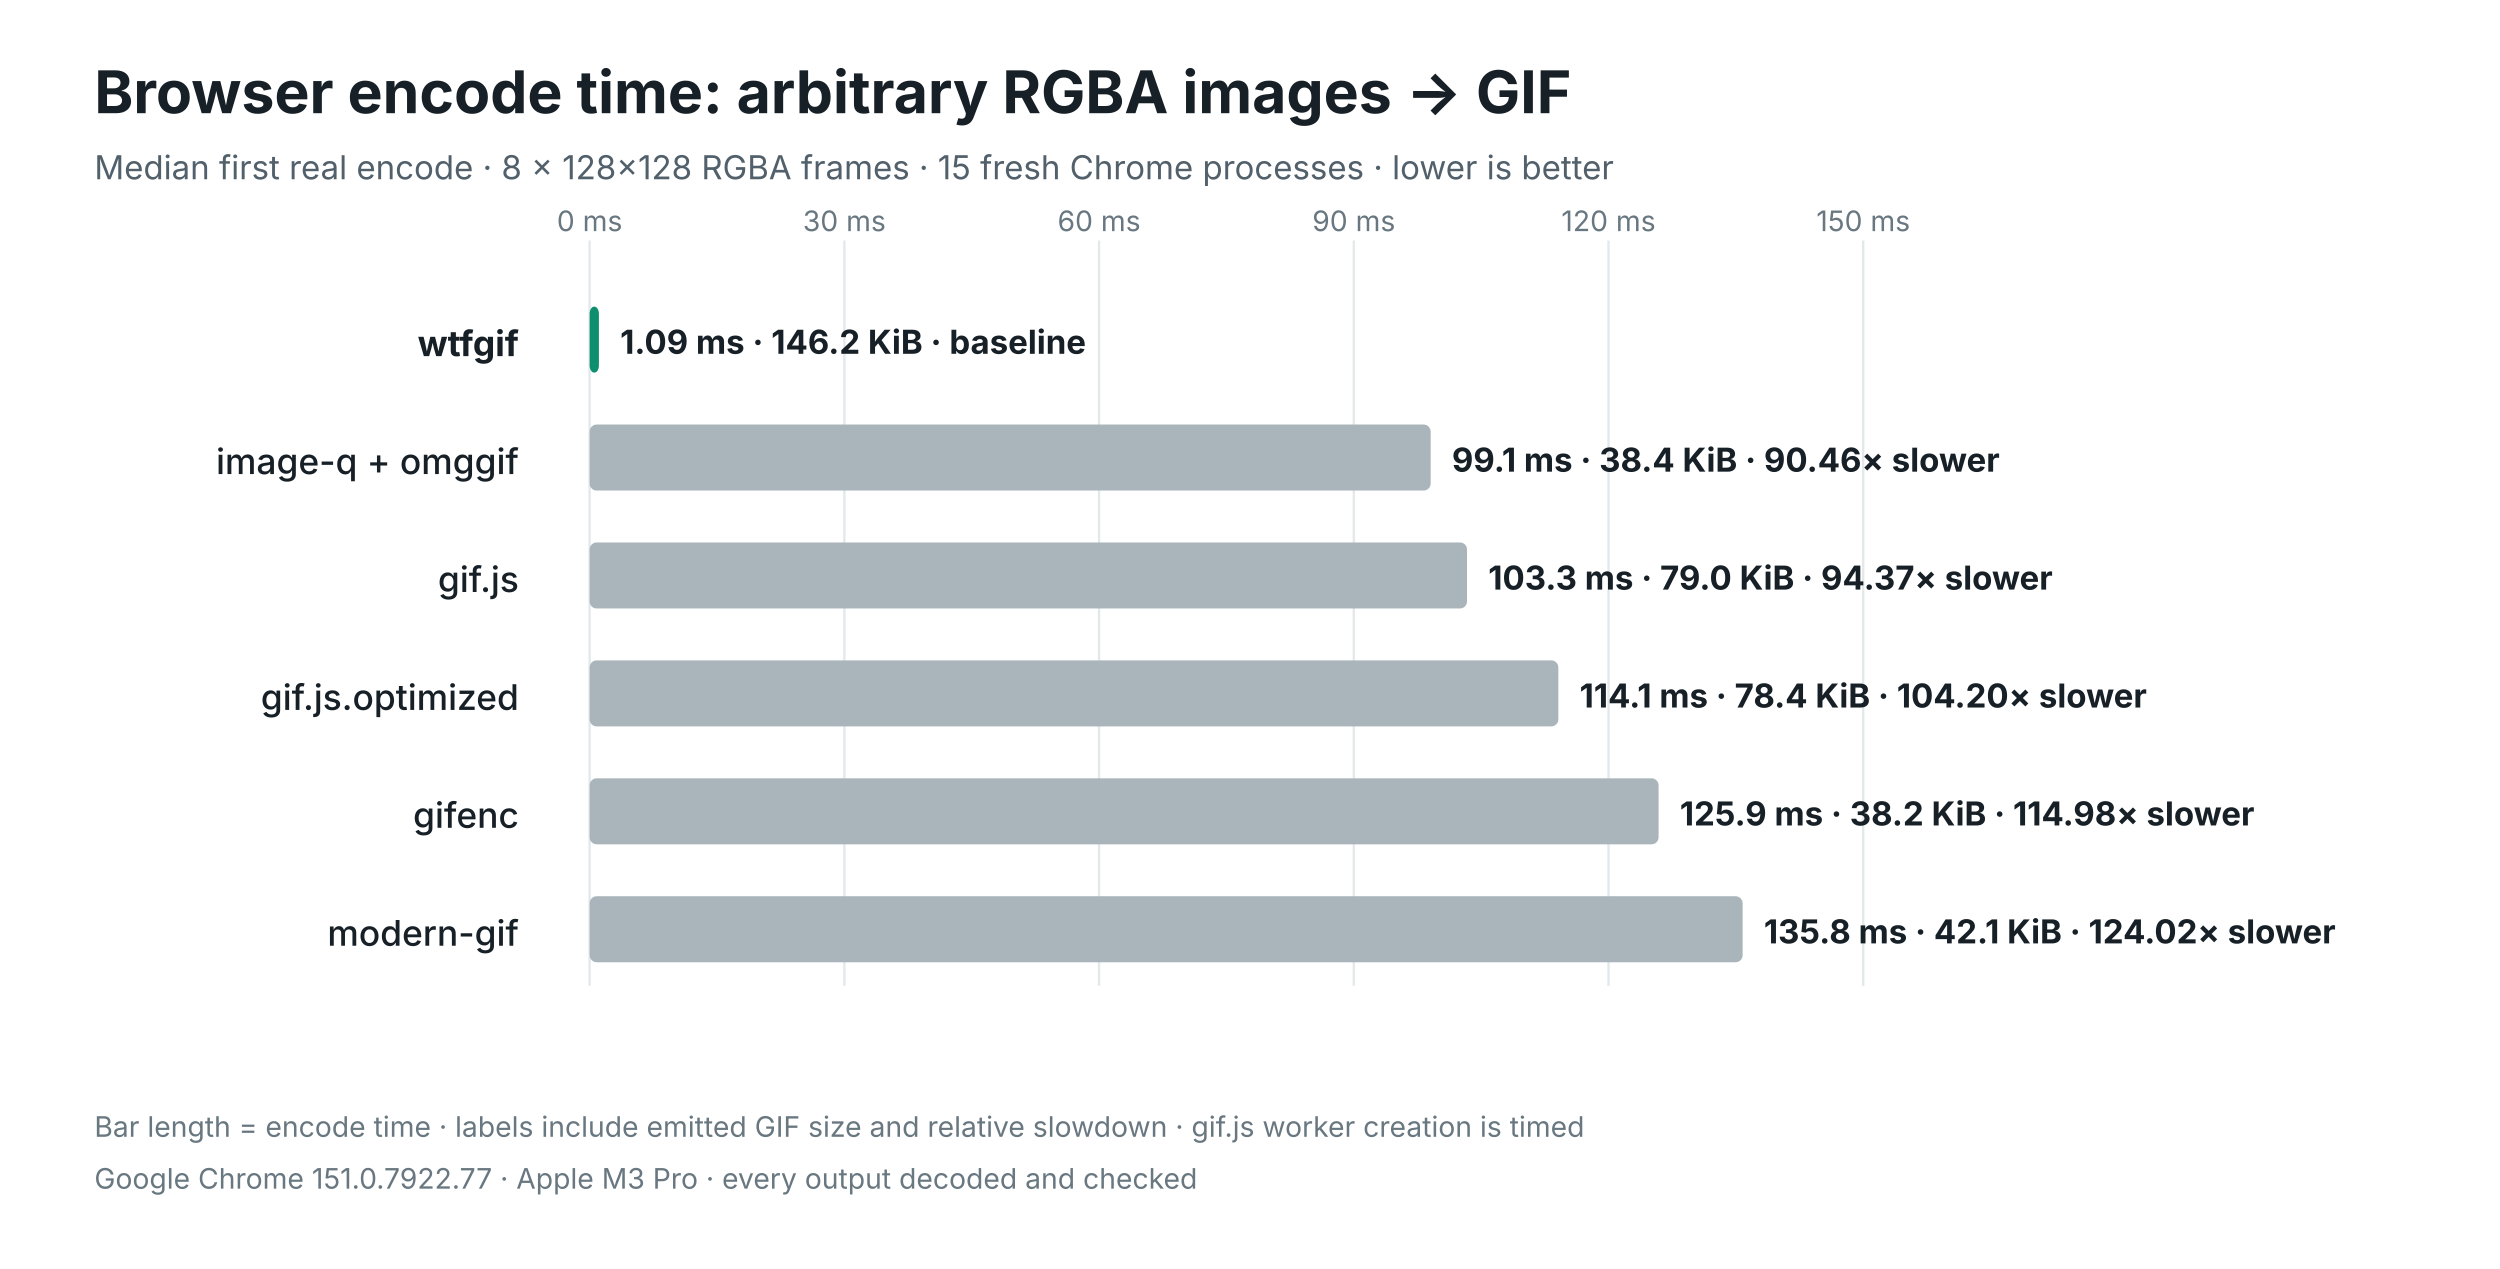
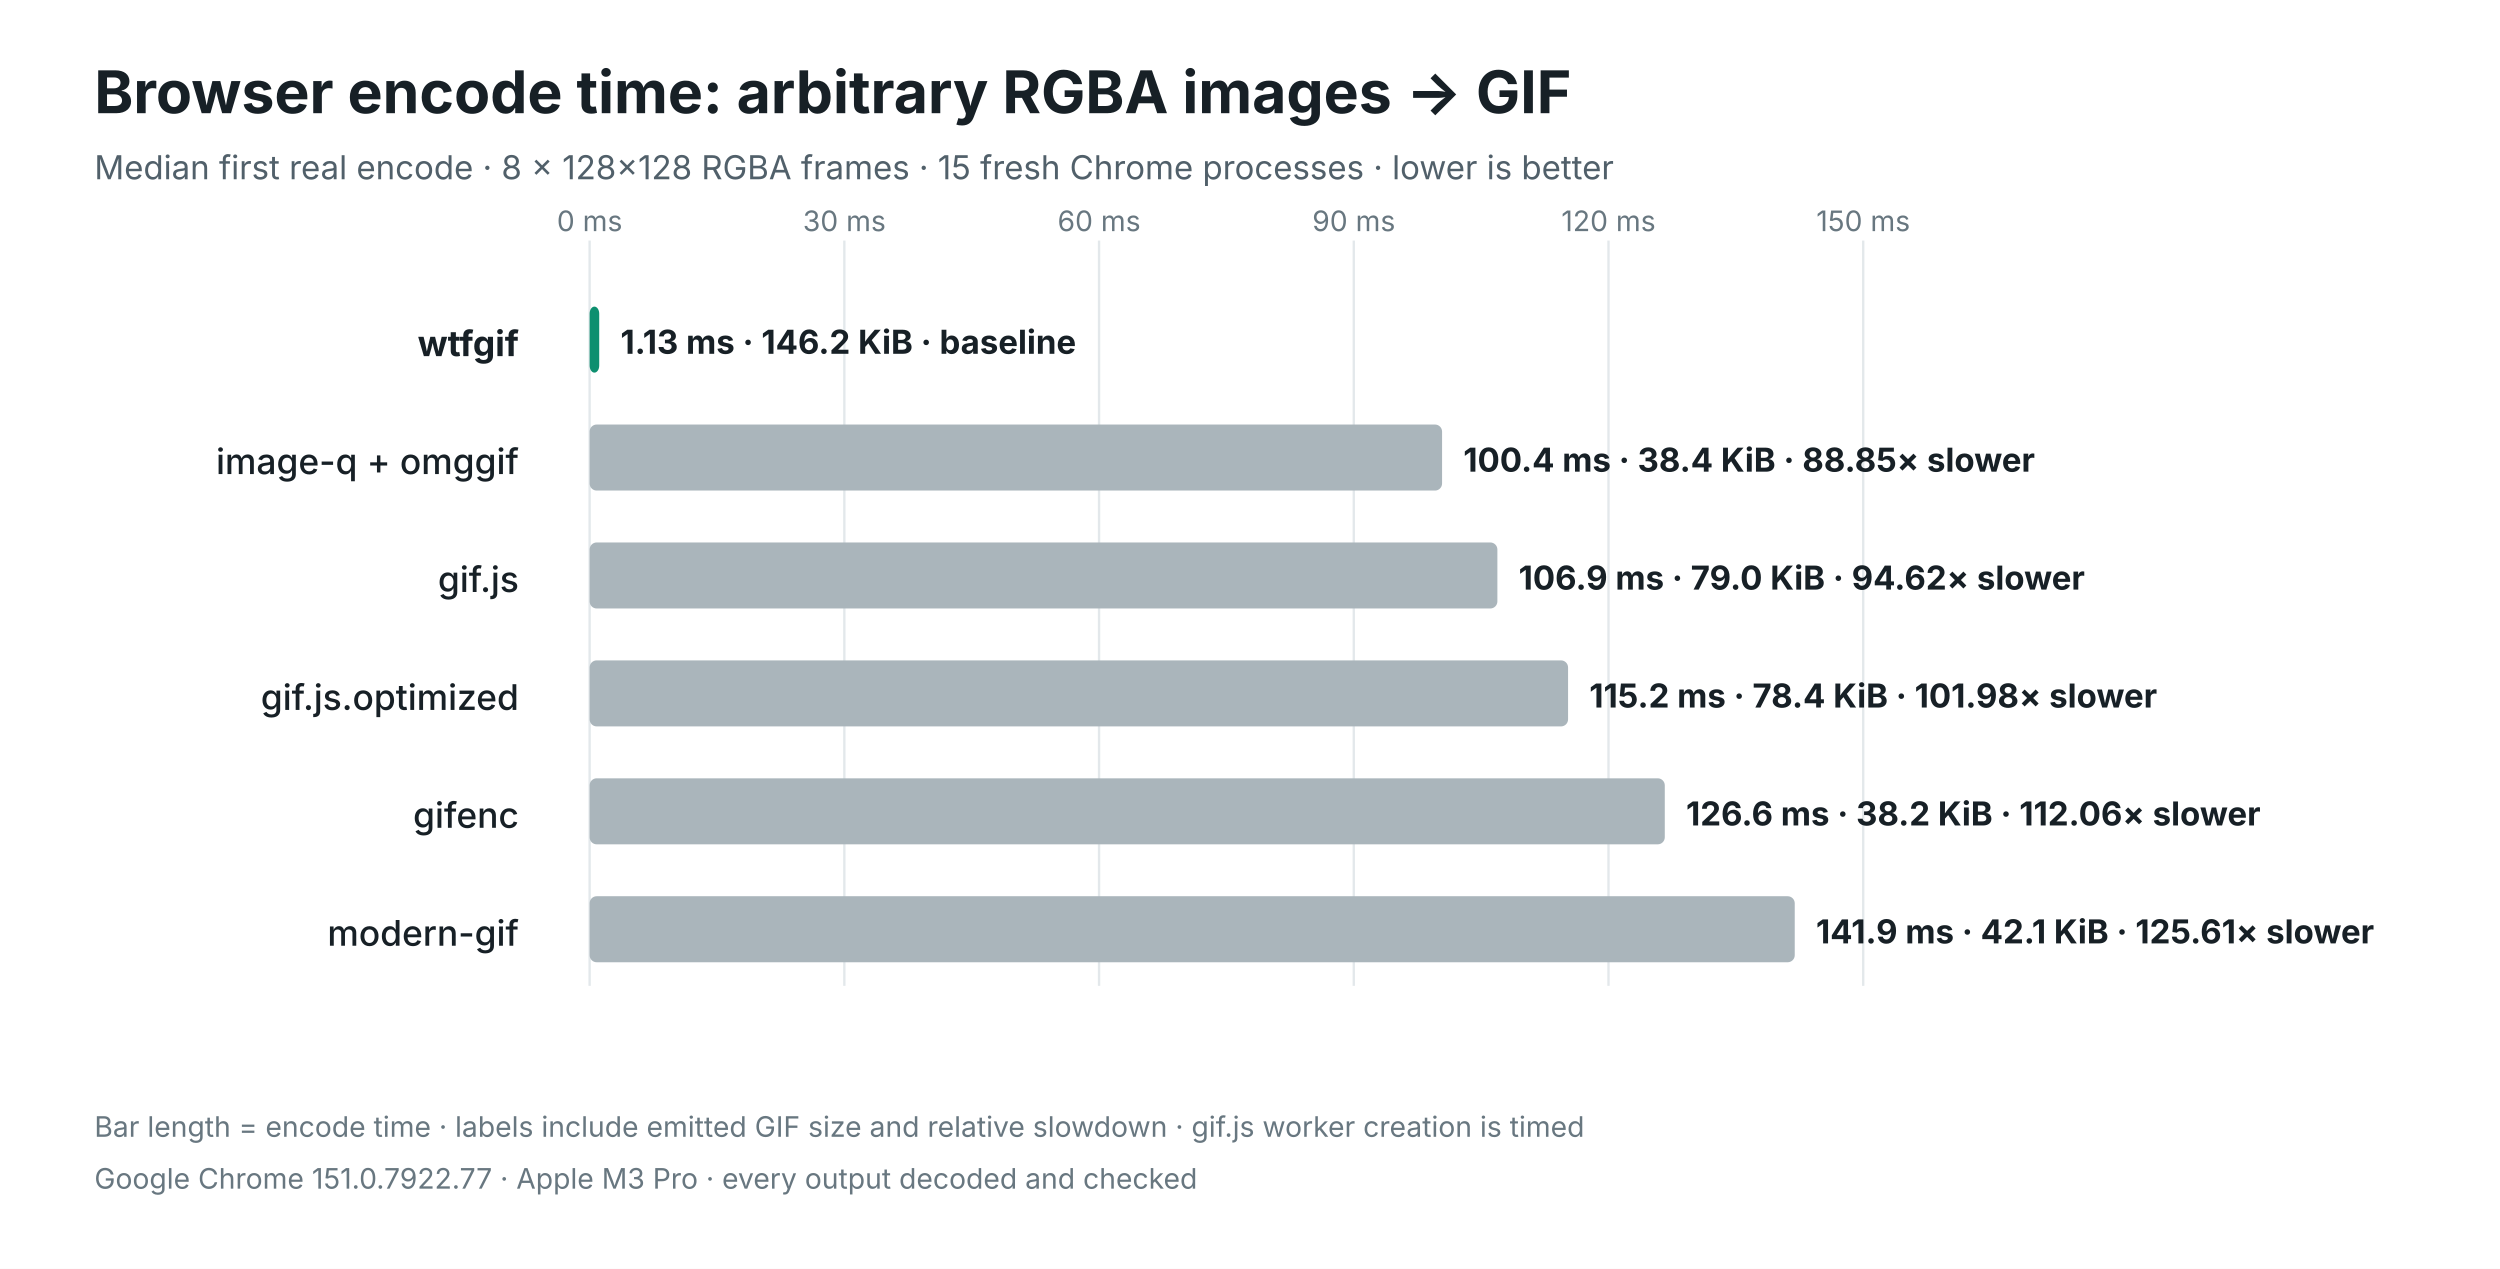
<svg xmlns="http://www.w3.org/2000/svg" width="1060" height="538" viewBox="0 0 1060 538" role="img" aria-labelledby="title desc">
  <rect width="100%" height="100%" fill="#ffffff" />
  <g font-family="ui-sans-serif, -apple-system, BlinkMacSystemFont, Segoe UI, sans-serif" fill="#172026">
    <text x="40" y="48" font-size="25" font-weight="700">Browser encode time: arbitrary RGBA images → GIF</text>
    <text x="40" y="76" font-size="14" fill="#51606a">Median first real encode · 8 × 128×128 RGBA frames · 15 fresh Chrome processes · lower is better</text>
    <line x1="250" y1="102" x2="250" y2="418" stroke="#e3e8eb" stroke-width="1" />
    <text x="250" y="98" text-anchor="middle" font-size="12" fill="#687780">0 ms</text>
    <line x1="358" y1="102" x2="358" y2="418" stroke="#e3e8eb" stroke-width="1" />
    <text x="358" y="98" text-anchor="middle" font-size="12" fill="#687780">30 ms</text>
    <line x1="466" y1="102" x2="466" y2="418" stroke="#e3e8eb" stroke-width="1" />
    <text x="466" y="98" text-anchor="middle" font-size="12" fill="#687780">60 ms</text>
    <line x1="574" y1="102" x2="574" y2="418" stroke="#e3e8eb" stroke-width="1" />
    <text x="574" y="98" text-anchor="middle" font-size="12" fill="#687780">90 ms</text>
    <line x1="682" y1="102" x2="682" y2="418" stroke="#e3e8eb" stroke-width="1" />
    <text x="682" y="98" text-anchor="middle" font-size="12" fill="#687780">120 ms</text>
    <line x1="790" y1="102" x2="790" y2="418" stroke="#e3e8eb" stroke-width="1" />
    <text x="790" y="98" text-anchor="middle" font-size="12" fill="#687780">150 ms</text>
    <text x="220" y="151" text-anchor="end" font-size="15" font-weight="700">wtfgif</text>
-     <rect x="250" y="130" width="3.94" height="28" rx="3" fill="#0d8f6f" />
-     <text x="262.94" y="150" text-anchor="start" font-size="14" font-weight="700" fill="#172026">1.09 ms · 146.2 KiB · baseline</text>
+     <rect x="250" y="130" width="4.07" height="28" rx="3" fill="#0d8f6f" />
+     <text x="263.07" y="150" text-anchor="start" font-size="14" font-weight="700" fill="#172026">1.13 ms · 146.2 KiB · baseline</text>
    <text x="220" y="201" text-anchor="end" font-size="15" font-weight="500">image-q + omggif</text>
-     <rect x="250" y="180" width="356.6" height="28" rx="3" fill="#aab5bb" />
-     <text x="615.6" y="200" text-anchor="start" font-size="14" font-weight="700" fill="#172026">99.1 ms · 38.4 KiB · 90.46× slower</text>
+     <rect x="250" y="180" width="361.44" height="28" rx="3" fill="#aab5bb" />
+     <text x="620.44" y="200" text-anchor="start" font-size="14" font-weight="700" fill="#172026">100.4 ms · 38.4 KiB · 88.85× slower</text>
    <text x="220" y="251" text-anchor="end" font-size="15" font-weight="500">gif.js</text>
-     <rect x="250" y="230" width="372.02" height="28" rx="3" fill="#aab5bb" />
-     <text x="631.02" y="250" text-anchor="start" font-size="14" font-weight="700" fill="#172026">103.3 ms · 79.0 KiB · 94.37× slower</text>
+     <rect x="250" y="230" width="384.89" height="28" rx="3" fill="#aab5bb" />
+     <text x="643.89" y="250" text-anchor="start" font-size="14" font-weight="700" fill="#172026">106.9 ms · 79.0 KiB · 94.62× slower</text>
    <text x="220" y="301" text-anchor="end" font-size="15" font-weight="500">gif.js.optimized</text>
-     <rect x="250" y="280" width="410.74" height="28" rx="3" fill="#aab5bb" />
-     <text x="669.74" y="300" text-anchor="start" font-size="14" font-weight="700" fill="#172026">114.1 ms · 78.4 KiB · 104.20× slower</text>
+     <rect x="250" y="280" width="414.86" height="28" rx="3" fill="#aab5bb" />
+     <text x="673.86" y="300" text-anchor="start" font-size="14" font-weight="700" fill="#172026">115.2 ms · 78.4 KiB · 101.98× slower</text>
    <text x="220" y="351" text-anchor="end" font-size="15" font-weight="500">gifenc</text>
-     <rect x="250" y="330" width="453.24" height="28" rx="3" fill="#aab5bb" />
-     <text x="712.24" y="350" text-anchor="start" font-size="14" font-weight="700" fill="#172026">125.9 ms · 38.2 KiB · 114.98× slower</text>
+     <rect x="250" y="330" width="455.87" height="28" rx="3" fill="#aab5bb" />
+     <text x="714.87" y="350" text-anchor="start" font-size="14" font-weight="700" fill="#172026">126.6 ms · 38.2 KiB · 112.06× slower</text>
    <text x="220" y="401" text-anchor="end" font-size="15" font-weight="500">modern-gif</text>
-     <rect x="250" y="380" width="488.88" height="28" rx="3" fill="#aab5bb" />
-     <text x="747.88" y="400" text-anchor="start" font-size="14" font-weight="700" fill="#172026">135.8 ms · 42.1 KiB · 124.02× slower</text>
+     <rect x="250" y="380" width="510.97" height="28" rx="3" fill="#aab5bb" />
+     <text x="769.97" y="400" text-anchor="start" font-size="14" font-weight="700" fill="#172026">141.9 ms · 42.1 KiB · 125.61× slower</text>
    <text x="40" y="482" font-size="12" fill="#687780">Bar length = encode time · labels include emitted GIF size and relative slowdown · gif.js worker creation is timed</text>
    <text x="40" y="504" font-size="12" fill="#687780">Google Chrome 151.0.7922.77 · Apple M3 Pro · every output decoded and checked</text>
  </g>
</svg>
